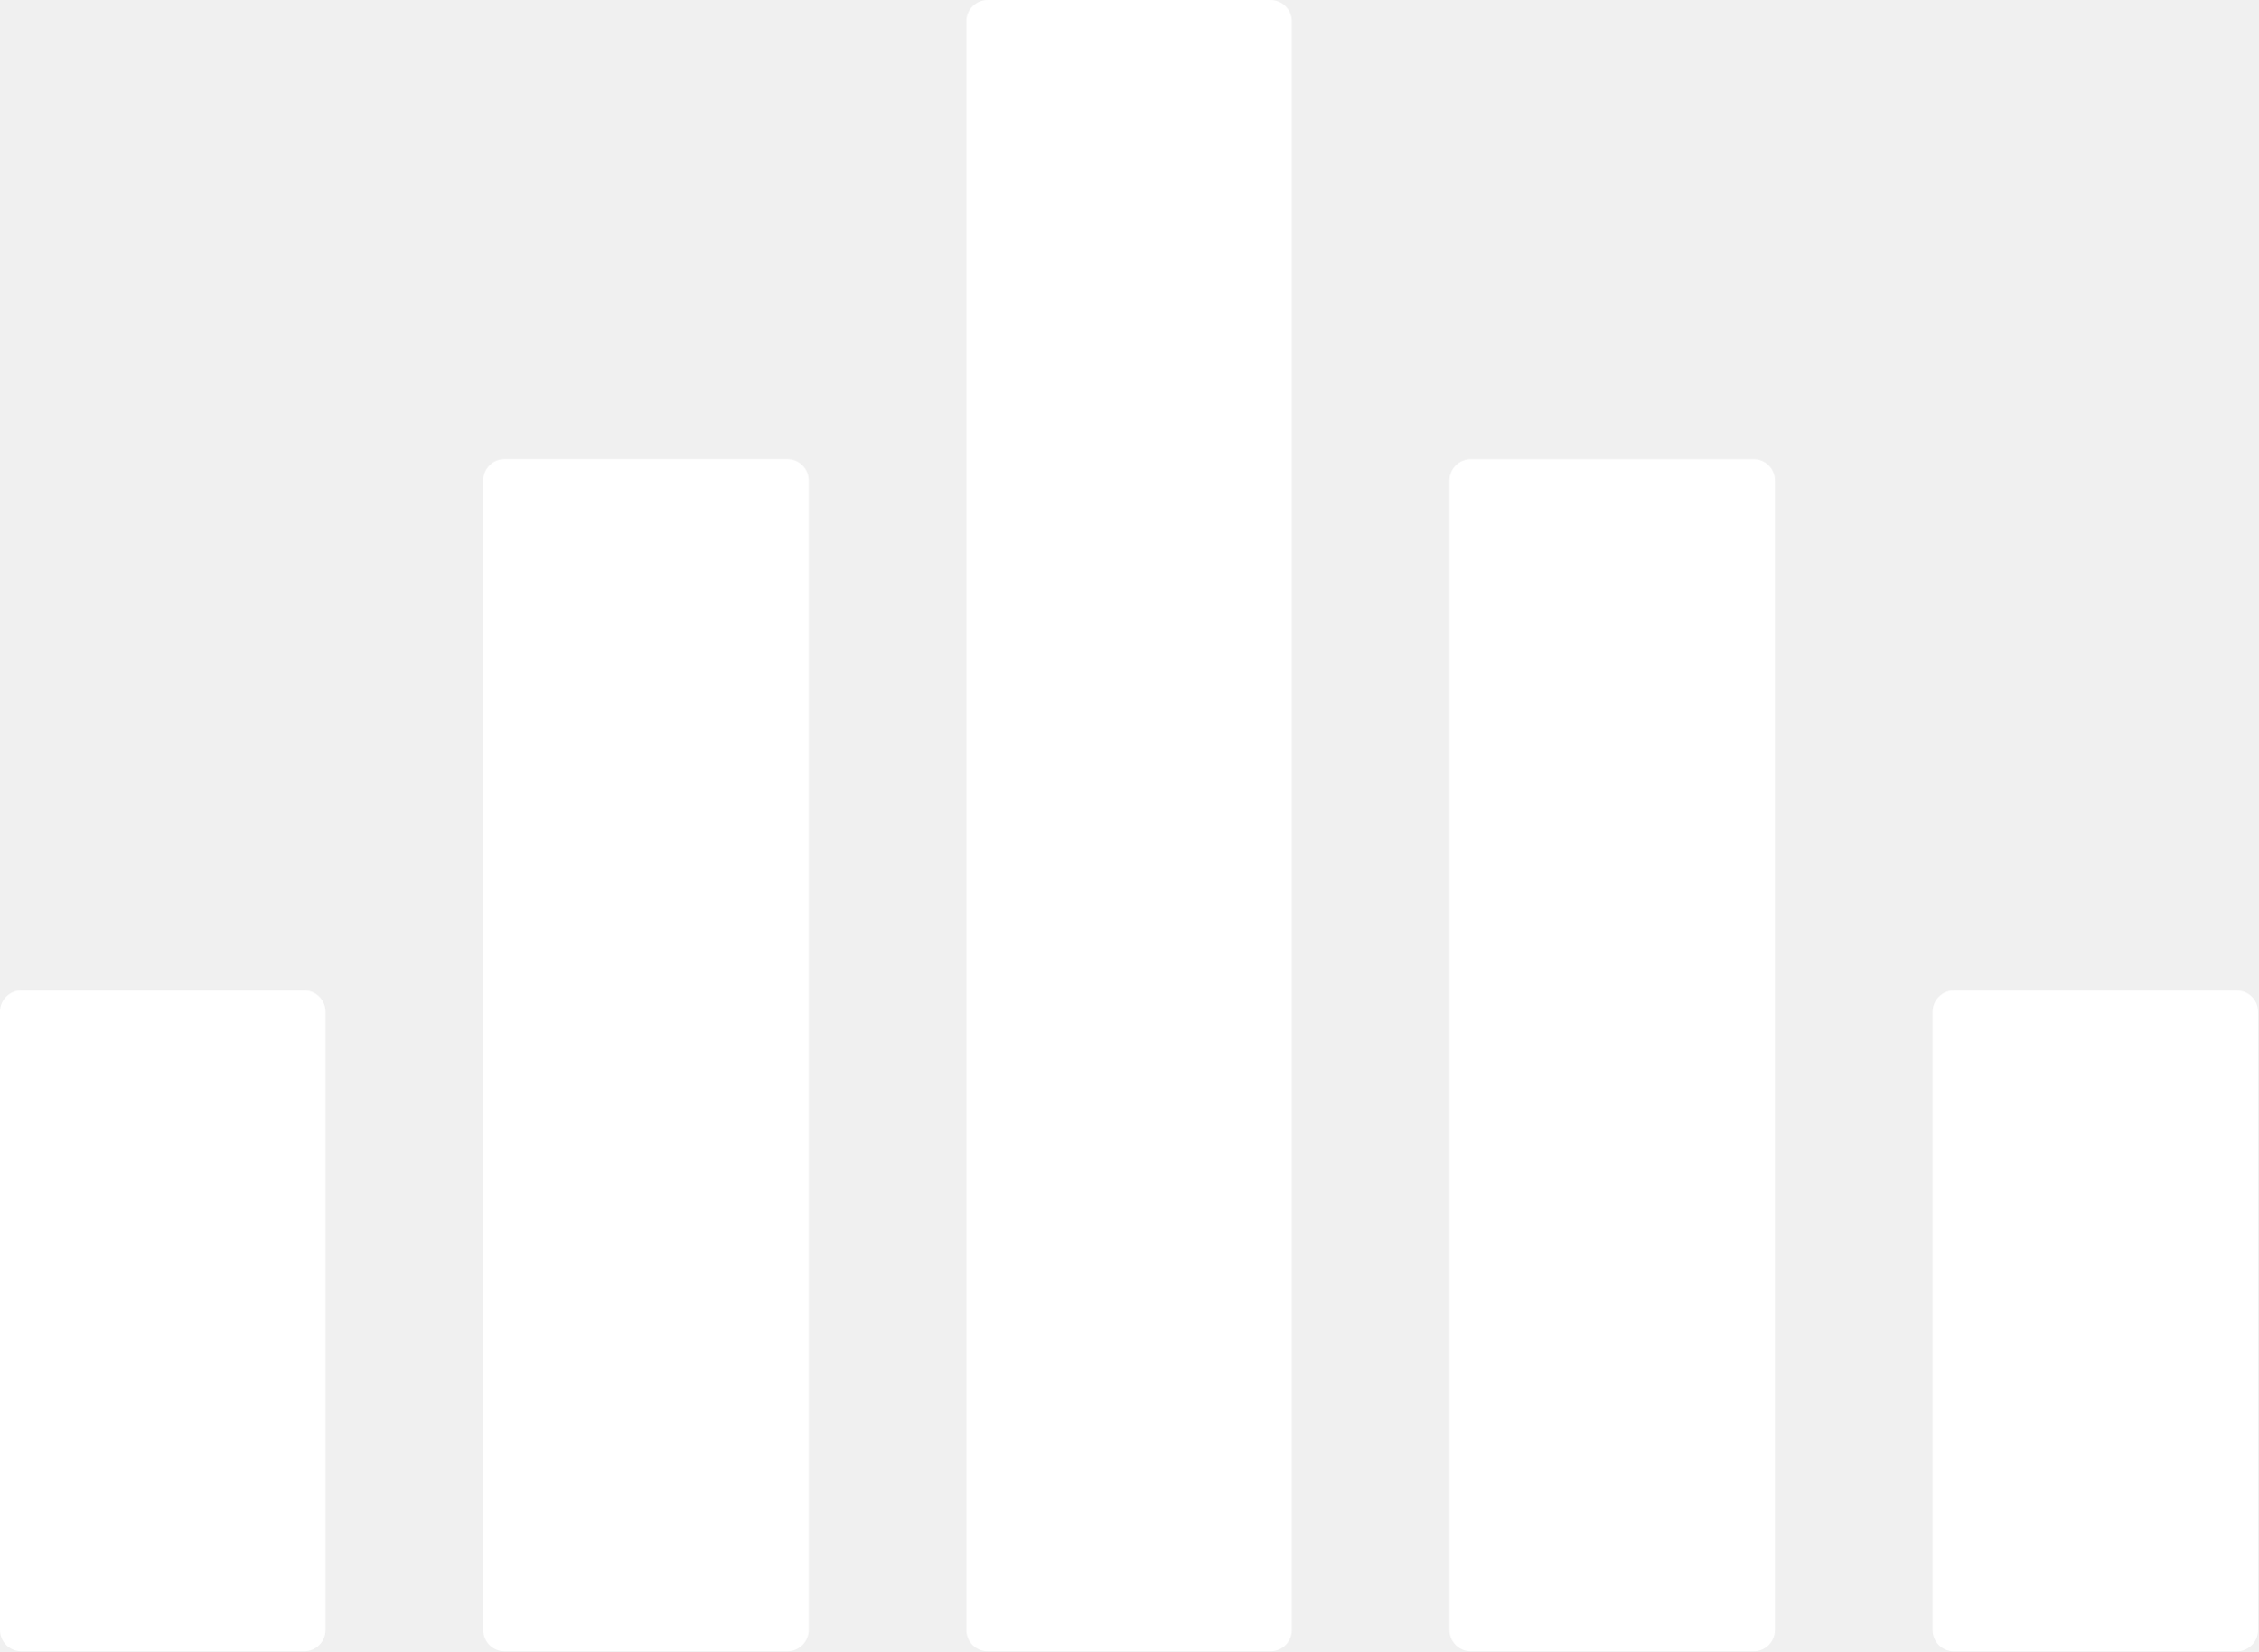
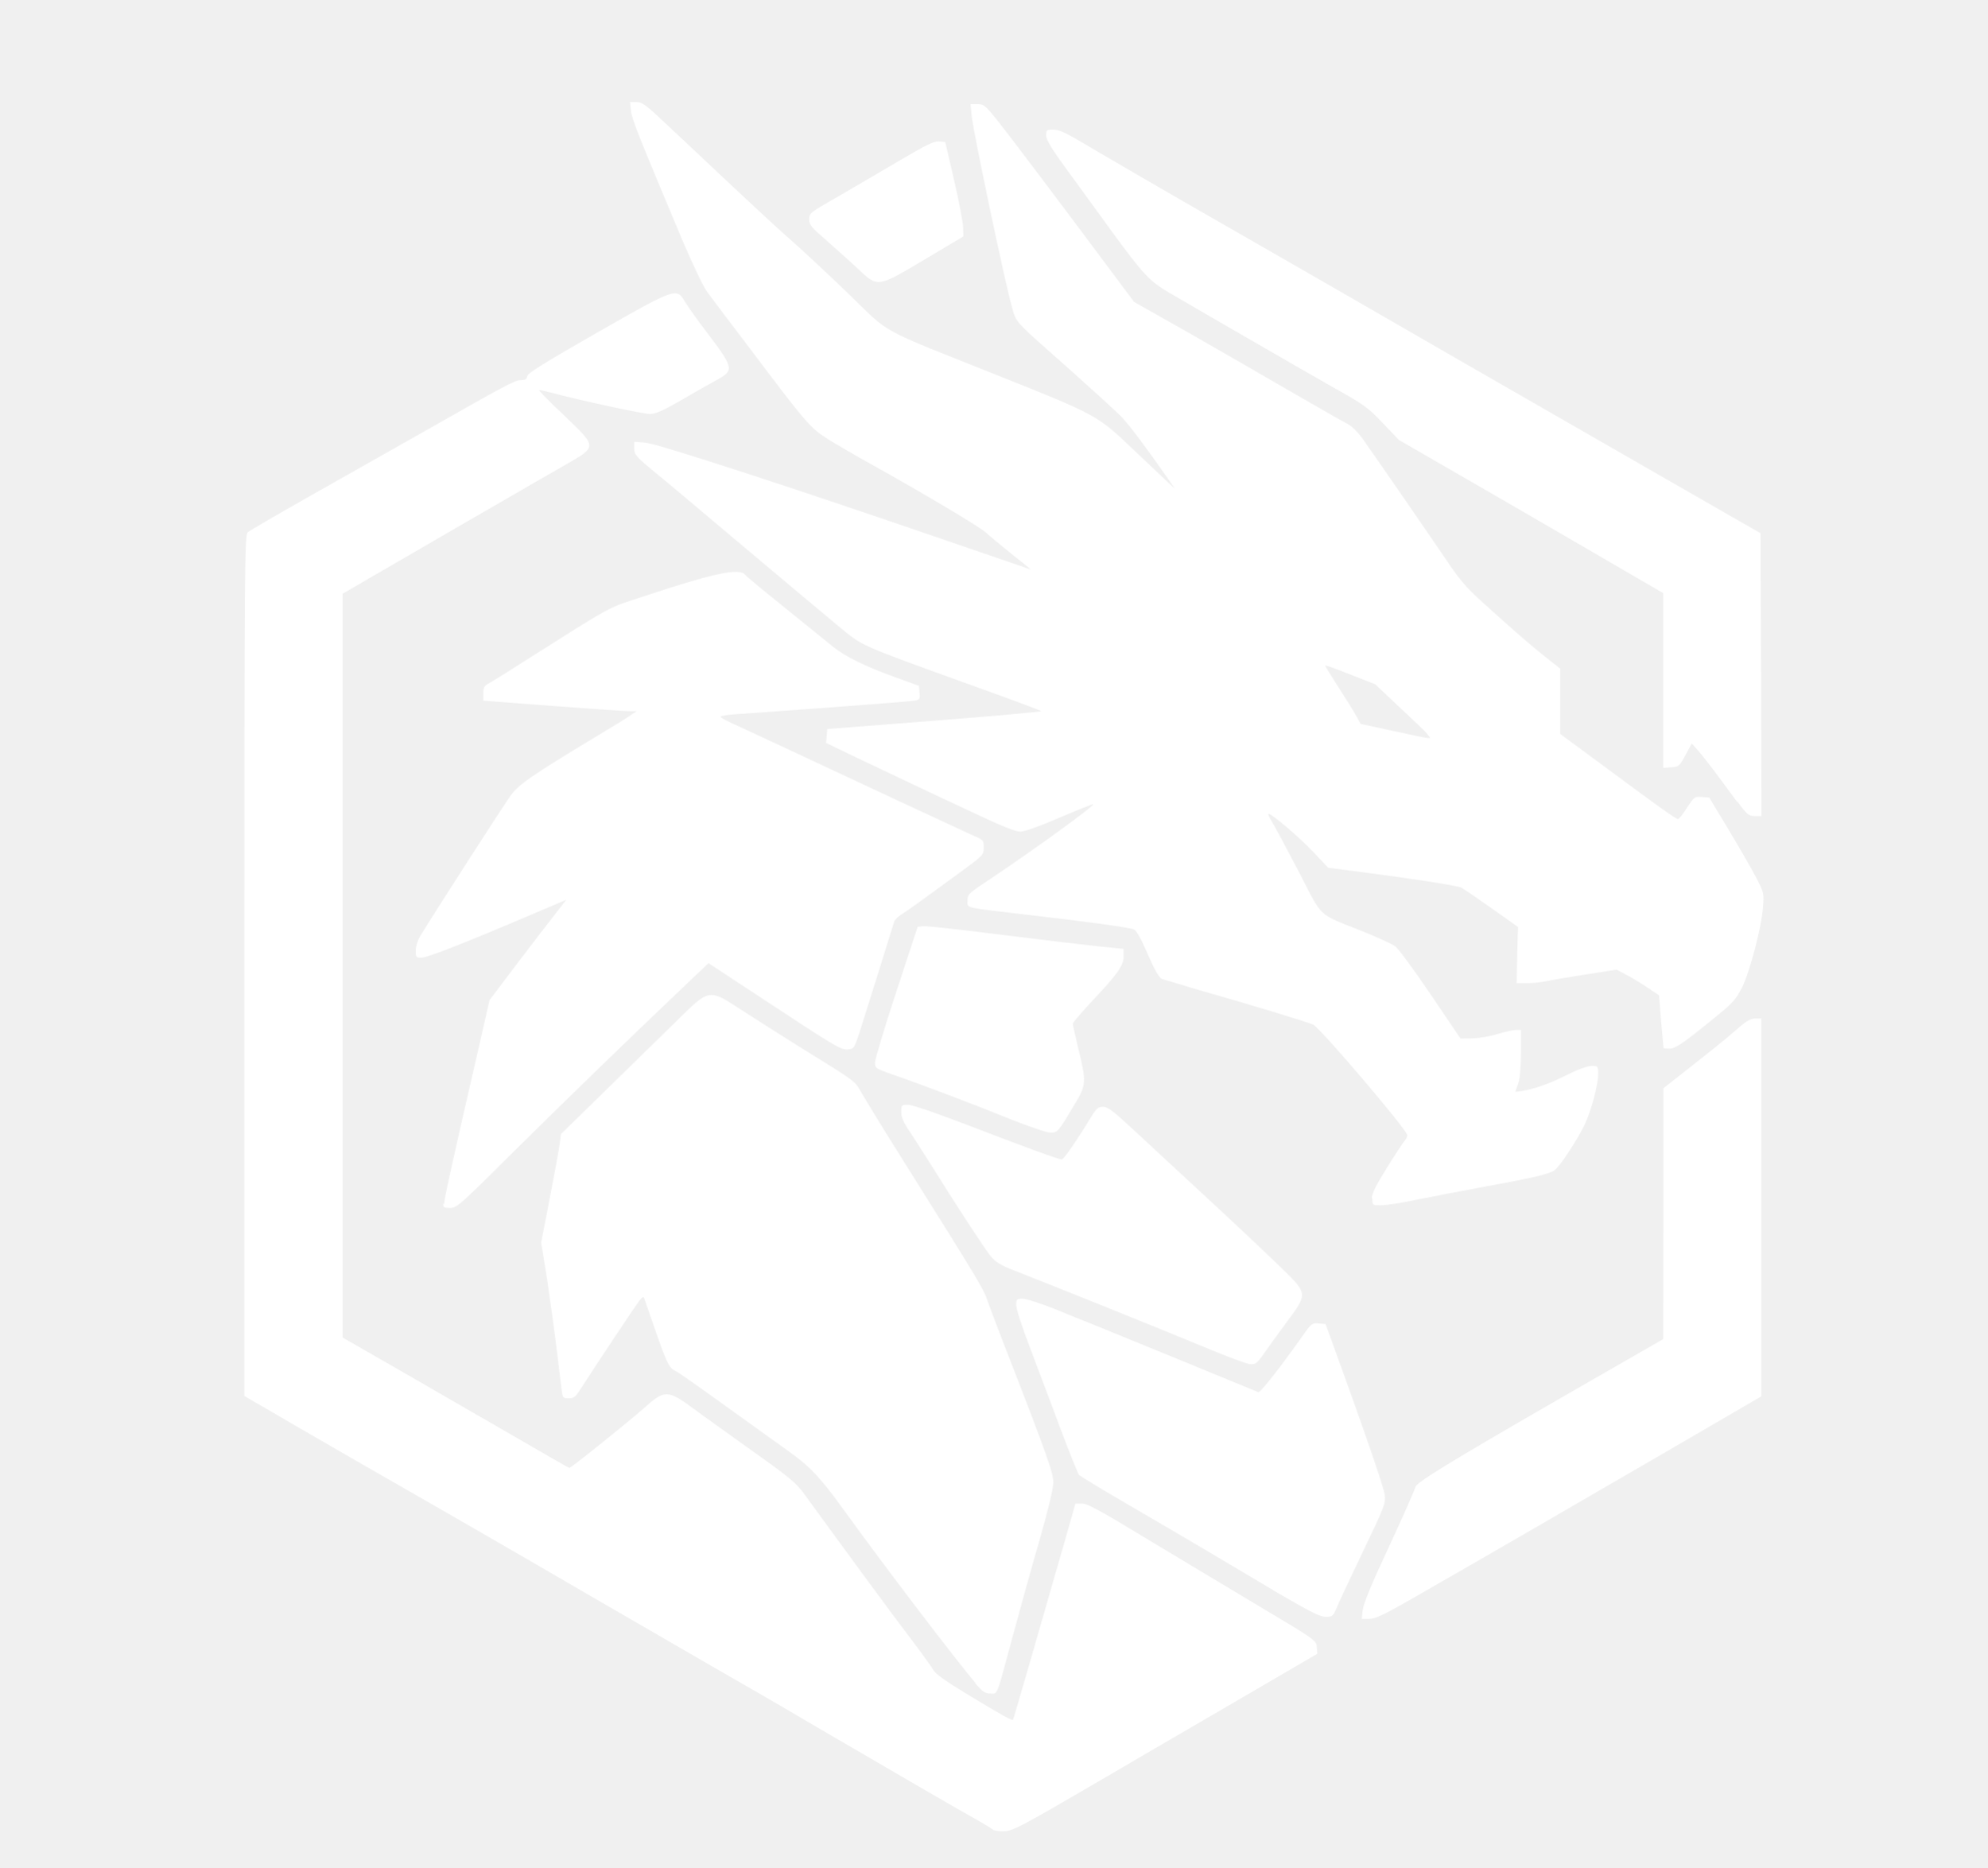
- <svg xmlns="http://www.w3.org/2000/svg" viewBox="0 0 299.83 219.26">
-   <defs>
-     <style>.cls-1{fill:#fff;}</style>
-   </defs>
-   <g id="Layer_2" data-name="Layer 2">
-     <g id="Layer_1-2" data-name="Layer 1">
-       <rect class="cls-1" x="256.61" y="131.52" width="43.22" height="87.75" rx="2.83" />
-       <rect class="cls-1" x="192.46" y="60.97" width="43.22" height="158.29" rx="2.83" />
-       <rect class="cls-1" x="128.31" width="43.22" height="219.26" rx="2.83" />
-       <rect class="cls-1" x="64.16" y="60.96" width="43.22" height="158.3" rx="2.83" />
-       <rect class="cls-1" y="131.51" width="43.22" height="87.75" rx="2.83" />
-     </g>
+ <svg xmlns="http://www.w3.org/2000/svg" version="1.0" width="1044px" height="981px" viewBox="0 0 1044 981" preserveAspectRatio="xMidYMid meet">
+   <g fill="#FFFFFF">
+     <path d="M521.5 961.1 c-0.6 -0.5 -4.3 -2.8 -8.4 -5.1 -10.1 -5.6 -45.9 -26.4 -80.1 -46.4 -15.5 -9.1 -31.2 -18.3 -35.1 -20.5 -10.7 -6.1 -28 -16.1 -89.5 -51.7 -31.2 -18.2 -75.9 -44 -99.4 -57.4 -23.3 -13.3 -48.7 -28.1 -56.4 -32.5 -7.6 -4.5 -16.2 -9.5 -19.1 -11.1 l-5.1 -3 0 -226.1 c0 -214.2 0.1 -226.3 1.8 -227.7 0.9 -0.8 15.7 -9.4 32.8 -19.1 17.1 -9.7 42.5 -24 56.4 -31.9 47 -26.7 51.1 -28.9 54.2 -28.9 2.3 0 3.1 -0.5 3.4 -2.1 0.2 -1.6 8.9 -6.9 36.4 -22.7 41.3 -23.6 42.1 -23.9 46.3 -16.6 1.3 2.2 6.9 10.2 12.7 17.7 13.1 17.3 13.2 18.7 4.2 23.6 -3.5 1.9 -11.9 6.6 -18.8 10.7 -9.6 5.5 -13.5 7.2 -16.4 7.2 -3.3 0 -36.6 -7.1 -52.1 -11.3 -3.2 -0.8 -6 -1.4 -6.1 -1.2 -0.2 0.2 5.6 6.1 13.1 13.2 17.9 17.3 17.9 16.1 -1.2 27.1 -8.1 4.6 -21.6 12.4 -30 17.3 -8.4 4.8 -29.8 17.2 -47.5 27.5 -17.7 10.2 -33.3 19.3 -34.8 20.2 l-2.8 1.6 0 195.4 0 195.4 33.3 19.1 c18.4 10.6 45.1 26 59.4 34.3 14.2 8.3 26.2 15.1 26.4 15.1 0.9 0 31.2 -24.3 39.4 -31.6 10.8 -9.6 12.2 -9.6 26.2 0.7 5.7 4.3 20.1 14.4 31.7 22.8 18.7 13.3 21.8 15.9 26.2 21.9 20.2 27.8 46.1 63.1 55.2 75 5.9 7.8 11.6 15.6 12.5 17.3 1.3 2.2 6.2 5.7 18.2 13 18.5 11.2 23.3 13.8 23.7 13.2 0.3 -0.4 12.1 -41.2 27.1 -93.5 l5.7 -20.1 3.5 0 c2.8 0 9.7 3.8 32.6 17.7 16 9.7 43 25.8 59.8 35.9 30.5 18.1 30.6 18.3 30.9 21.8 l0.3 3.5 -49.7 29 c-27.4 15.9 -53.7 31.3 -58.6 34.2 -48.8 28.5 -51.9 30.1 -56.9 30.1 -2.5 0 -4.8 -0.4 -5.3 -0.9z" />
+     <path d="M512.4 884.1 c-10.1 -11.9 -47.8 -61.3 -69 -90.7 -12.5 -17.3 -17.9 -23 -29 -30.9 -2.9 -2.1 -13.5 -9.7 -23.7 -17 -27.2 -19.6 -34 -24.4 -36.6 -25.7 -2.7 -1.4 -4.3 -4.9 -10.5 -22.9 -2.6 -7.3 -4.8 -13.9 -5.1 -14.7 -0.4 -1.2 -0.9 -1 -2.5 1 -2.3 2.9 -22.9 33.9 -29.6 44.4 -4 6.3 -4.6 7 -7.5 7 -3.1 0 -3.3 -0.2 -3.8 -4.2 -0.3 -2.4 -1.5 -11.8 -2.6 -21.1 -1.1 -9.2 -3.4 -25.7 -5 -36.7 l-3.2 -19.8 4.5 -23.2 c2.5 -12.8 4.8 -25.5 5.2 -28.5 l0.7 -5.3 23.3 -22.8 c12.9 -12.6 29.6 -29 37.2 -36.4 17.7 -17.4 17 -17.3 34.5 -5.9 6.6 4.3 20.5 13.1 30.7 19.5 28.8 17.8 28.6 17.6 31.6 22.9 3.5 6 13.5 22.4 28.6 46.3 31.6 50.4 36.1 57.7 38 63.3 1.1 3.3 6.3 17.1 11.6 30.6 20 51.4 23.2 60.7 23.2 65.7 0 2.9 -2.8 14.4 -7.3 30.3 -4.1 14.1 -10.3 36.5 -13.9 49.8 -9 33.4 -7.9 30.6 -11.9 30.6 -2.8 0 -4.1 -0.9 -8.1 -5.6z" />
+     <path d="M716 845.6 c0.4 -3.4 4.5 -13.3 13.9 -33.4 7.3 -15.7 13.5 -29.8 13.7 -31 0.3 -2.5 23.4 -16.4 104.8 -63.1 l25.4 -14.6 0.1 -65.9 0 -65.9 6 -4.7 c18 -14.1 27.7 -21.9 33.1 -26.7 4.5 -4 6.8 -5.2 9.2 -5.2 l3.1 0 0 99.2 0 99.3 -25.4 14.8 c-14 8.2 -38 22.1 -53.2 30.9 -15.2 8.8 -33.2 19.3 -40 23.2 -16.1 9.4 -40.2 23.2 -64.2 37 -15.5 8.9 -20.1 11 -23.1 11 l-4 0 0.5 -4.6z" />
+     <path d="M668.7 835.3 c-13 -7.7 -30.7 -18.3 -39.4 -23.4 -8.7 -5.1 -26 -15.3 -38.6 -22.6 -12.5 -7.3 -23.2 -13.8 -23.8 -14.4 -0.6 -0.7 -5 -11.7 -9.8 -24.4 -4.7 -12.8 -12 -31.8 -15.9 -42.3 -4.1 -10.5 -7.3 -20.6 -7.3 -22.4 0 -3.3 0.2 -3.5 3.4 -3.5 1.9 0 9.6 2.5 17.1 5.5 7.5 3.1 15.6 6.4 18.1 7.3 2.5 1 23.1 9.4 46 18.8 22.8 9.4 42 17.2 42.6 17.5 1 0.4 11.4 -12.9 23.4 -29.8 4.4 -6.3 4.8 -6.6 8.3 -6.3 l3.6 0.3 3.8 10.4 c16.5 45.4 26.8 75.3 27.3 79.3 0.5 4.5 0 6 -11.4 29.7 -6.5 13.7 -12.9 27.1 -13.9 29.8 -1.9 4.3 -2.2 4.6 -5.8 4.6 -3.1 0 -8 -2.6 -27.5 -13.9z" />
+     <path d="M631.7 707.3 c-18.7 -7.8 -77 -31.3 -101.1 -40.7 -4.9 -2 -7.7 -3.8 -10.1 -6.6 -3.2 -3.9 -18.9 -28 -31.9 -48.9 -3.6 -5.7 -8.4 -13.2 -10.8 -16.8 -3.2 -4.7 -4.3 -7.4 -4.3 -10.1 0 -3.7 0.1 -3.8 3.6 -3.8 2.1 0 14.4 4.2 30.8 10.5 31.2 12 48.2 18.2 49.9 18.2 1.1 0 7.9 -9.9 15.5 -22.4 2.8 -4.5 3.6 -5.2 6.2 -5.2 2.7 0 5.4 2.2 18 13.9 8.2 7.6 25.3 23.5 38.1 35.3 12.8 11.8 28.9 27 35.8 33.7 16.1 15.6 16 14.7 4.2 30.7 -4.6 6.2 -10 13.7 -12 16.6 -3.1 4.4 -4 5.1 -6.6 5 -1.7 0 -13.1 -4.3 -25.3 -9.4z" />
+     <path d="M233.3 632.5 c0 -2.2 4.4 -22.3 17.8 -80.4 l6.1 -26.7 14.2 -18.8 c7.8 -10.3 16.9 -22.1 20.2 -26.3 l5.9 -7.6 -18.6 7.9 c-34.2 14.6 -54.4 22.5 -57.4 22.5 -2.9 0 -3.1 -0.2 -3.1 -3.7 0 -2.1 1 -5.3 2.1 -7.2 7.8 -12.9 45 -70.6 48 -74.6 4.3 -5.6 10.6 -10 39.8 -27.7 11.2 -6.7 21.7 -13.1 23.2 -14.3 l3 -2 -3.5 0 c-1.9 0.1 -20.1 -1.2 -40.2 -2.7 l-36.9 -2.8 0 -3.8 c0 -3.2 0.5 -4.1 3.1 -5.4 1.6 -0.9 8 -4.8 14 -8.7 53.6 -33.9 46.6 -30.1 68.4 -37.3 35.9 -11.9 48.9 -14.6 52 -11 0.7 0.9 10.2 8.8 21.1 17.5 10.9 8.8 22.2 18 25.3 20.5 6.4 5.1 16.6 10.2 33.1 16.1 l11.9 4.3 0.3 3.6 c0.3 3.1 0 3.7 -2 4.1 -1.9 0.4 -38.9 3.3 -94.4 7.2 -4.5 0.3 -8.2 0.9 -8.2 1.3 0 0.4 2.6 1.9 5.7 3.3 5.9 2.7 30.9 14.3 87.7 40.9 18.5 8.6 36.2 16.8 39.2 18.2 5.5 2.3 5.7 2.5 5.7 6.3 0 4 -0.1 4.1 -13.1 13.6 -21.1 15.4 -26.6 19.4 -30.1 21.6 -1.8 1.1 -3.5 2.8 -3.8 3.7 -1.2 4 -15.8 50.8 -18.3 58.5 -2.7 8.1 -2.9 8.4 -5.9 8.7 -3.8 0.4 -6.2 -1.1 -47.4 -28.2 l-26 -17.1 -10.1 9.6 c-30.2 28.7 -64 61.4 -91.3 88.5 -29.1 28.9 -30.8 30.5 -34.3 30.5 -3.2 0 -3.7 -0.3 -3.7 -2.2z" />
+     <path d="M720.7 629.5 c0 -2.4 2.2 -6.8 8 -16.1 4.3 -7 8.7 -13.5 9.5 -14.4 0.9 -1 1.3 -2.3 1 -3 -1.8 -4.5 -44.6 -54.8 -49.1 -57.6 -1.6 -1 -30.4 -9.8 -60.3 -18.3 -9.5 -2.8 -18.2 -5.4 -19.4 -5.8 -1.4 -0.6 -3.8 -4.7 -7.4 -13 -3.5 -8.1 -5.9 -12.4 -7.2 -13 -2.7 -1.1 -23.8 -4 -56.9 -7.8 -33.2 -3.9 -30.6 -3.3 -30.6 -7.4 0 -3.3 0.5 -3.8 12.2 -11.5 23.6 -15.8 54.6 -38.3 53.8 -39.1 -0.2 -0.2 -8.1 3 -17.5 7 -11 4.7 -18.5 7.4 -20.8 7.4 -2.6 0 -10 -3 -24.8 -10 -11.7 -5.4 -28.3 -13.3 -37 -17.4 -8.7 -4.1 -21.3 -10.1 -28 -13.3 l-12.2 -5.9 0.3 -3.6 0.3 -3.7 56.5 -4.4 c31.1 -2.4 56.3 -4.7 55.9 -5 -0.4 -0.4 -16.7 -6.5 -36.3 -13.5 -61.4 -22.2 -56.9 -20.3 -70.5 -31.4 -6.5 -5.4 -28.5 -23.8 -48.8 -40.9 -20.3 -17.1 -41.6 -35.1 -47.6 -39.9 -9.8 -8.1 -10.6 -9.1 -10.6 -12.3 l0 -3.5 6.1 0.5 c6.3 0.5 79 24.2 164.1 53.5 21.2 7.3 38.3 13.1 38.1 13.1 -0.1 -0.2 -4.6 -3.9 -10.1 -8.2 -5.4 -4.4 -11.7 -9.6 -13.8 -11.5 -4 -3.4 -32.3 -20.2 -59.5 -35.4 -8 -4.4 -18.4 -10.5 -22.8 -13.2 -9.6 -6 -11.5 -8.2 -41.4 -47.9 -10.8 -14.2 -21 -27.7 -22.6 -30 -1.8 -2.3 -7.3 -14 -12.6 -26.3 -23.2 -55.3 -26.7 -64 -27.2 -68.4 l-0.5 -4.7 3.5 0 c2.9 0 4.9 1.5 16.2 12.2 41.3 38.9 58.1 54.6 65.6 61 4.6 4.1 17.6 16.1 28.9 27 23.7 22.8 13.8 17.4 80.9 44.2 49.6 19.8 50.6 20.3 68.7 37.6 6 5.6 13.5 12.8 16.7 15.8 l5.8 5.4 -3.4 -4.9 c-11.7 -16.8 -20.4 -28.4 -24.9 -33.1 -3 -3 -14.6 -13.6 -25.9 -23.7 -31.7 -28.1 -28.9 -25 -31.6 -34.4 -3.4 -11.7 -20.4 -92.4 -21 -99.8 l-0.6 -6.2 3.6 0 c3.4 0 4.2 0.6 11.3 9.6 4.3 5.3 21.9 28.7 39.4 52 l31.6 42.3 29.7 16.8 c16.2 9.3 40.4 23.2 53.8 31 13.3 7.7 26.1 15 28.3 16.1 2.7 1.4 5.6 4.3 8.5 8.3 6.4 9 34.4 49.6 44.3 64.2 7 10.4 10.4 14.2 19.9 22.7 16.4 14.8 24.2 21.6 32.3 28 l7.1 5.6 0 17.1 0 17.2 24 17.7 c29 21.5 36.8 27 37.9 27 0.5 0 2.7 -2.7 4.7 -6 3.8 -5.7 4 -5.9 7.7 -5.6 l4 0.3 10.1 16.8 c5.6 9.3 12.1 20.6 14.4 25 4.2 8.1 4.3 8.4 3.7 15.8 -0.7 10.3 -6.8 33.7 -11 42.2 -3.1 6 -4.6 7.9 -13.1 14.8 -17.6 14.4 -21.8 17.3 -25 17.3 -1.6 0 -3.1 -0.1 -3.1 -0.2 -0.1 -0.2 -0.6 -6.5 -1.3 -14 l-1.1 -13.8 -6.4 -4.3 c-3.6 -2.4 -8.6 -5.4 -11.2 -6.7 l-4.7 -2.5 -16.5 2.6 c-9.1 1.4 -18.3 3 -20.5 3.5 -2.2 0.5 -6.5 1 -9.8 1 l-5.7 0 0.3 -14.7 0.4 -14.8 -13.8 -9.8 c-7.6 -5.3 -14.8 -10.3 -16 -10.9 -2 -1.1 -28.1 -5 -56.6 -8.7 l-13.3 -1.7 -8.1 -8.6 c-7.2 -7.6 -21.6 -19.8 -23.3 -19.8 -0.4 0 0.3 1.7 1.6 3.8 1.3 2 7.6 13.8 14.1 26.2 13.4 25.8 9.4 22 34.3 32 7.4 3 14.9 6.4 16.5 7.6 1.7 1.1 10.1 12.6 18.7 25.3 l15.7 23.2 6.3 -0.1 c3.5 -0.1 9.4 -1.1 13.2 -2.3 3.9 -1.2 8.2 -2.1 9.7 -2.1 l2.6 0 0 12.2 c-0.1 7.9 -0.6 13.4 -1.5 16 -0.8 2.2 -1.5 4.1 -1.5 4.2 0 0.1 1.5 0 3.3 -0.3 7.4 -1.3 14.6 -3.9 23.7 -8.4 5.9 -3 11 -4.8 13.1 -4.8 3.3 0 3.4 0.1 3.4 4.3 0 5.7 -3.4 18.6 -7 26.4 -3.8 8 -13.2 22.3 -16 24.2 -3.2 2 -11.7 4 -36 8.4 -11.9 2.2 -28.1 5.3 -36 6.9 -8 1.7 -16.5 3 -19.1 3 -4.4 0 -4.5 0 -4.5 -3.3z m29.1 -244 c-1 -1.2 -7.6 -7.5 -14.6 -14 l-12.7 -12 -13 -5.1 c-7.2 -2.9 -13.1 -5 -13.3 -4.8 -0.2 0.1 3.1 5.4 7.2 11.8 4.1 6.3 8.3 13.1 9.4 15.2 l2 3.7 16.6 3.6 c9.1 2 17.4 3.7 18.4 3.8 1.9 0.1 1.9 0.1 0 -2z" />
+     <path d="M529.9 587.6 c-19.5 -7.9 -46.1 -18 -61 -23.1 -9 -3.2 -9.2 -3.3 -9.2 -6.3 0 -1.7 5 -18.4 11.2 -37.2 l11.2 -34.1 2.9 -0.3 c1.7 -0.2 20.6 1.9 42 4.6 21.5 2.7 44.5 5.4 51.2 6.1 l12.1 1.2 0 4 c0 4.8 -3.2 9.3 -17.2 24.1 -5.2 5.6 -9.5 10.7 -9.5 11.2 0 0.6 1.4 6.7 3 13.5 4.2 17.2 4.1 18.8 -2.1 29 -8.7 14.6 -8.9 14.8 -12.8 14.7 -2 0 -11.5 -3.3 -21.8 -7.4z" />
+     <path d="M912.8 421.5 c-10.7 -14.6 -17.4 -23.5 -20.7 -27.2 l-3.3 -3.7 -3.3 6.1 c-3.2 5.9 -3.5 6.1 -7.4 6.4 l-4.3 0.3 0 -45.9 0 -45.9 -8.1 -4.7 c-4.5 -2.6 -10.2 -5.9 -12.7 -7.4 -2.5 -1.5 -30.1 -17.5 -61.3 -35.6 l-56.8 -32.8 -8.4 -8.8 c-7.7 -8.1 -9.8 -9.7 -24.7 -18 -15.5 -8.8 -68.2 -39.2 -87.8 -50.7 -10.2 -6 -13.5 -9.7 -28.8 -30.5 -4.7 -6.5 -14.7 -20.2 -22.1 -30.4 -10.4 -14.1 -13.5 -19.2 -13.5 -21.5 0 -2.9 0.2 -3.1 3.8 -3.1 2.7 0 5.9 1.4 12.1 5 12 7.1 47.8 28 83 48.1 36.6 21 69.2 39.7 94.9 54.6 10.6 6.1 35.3 20.4 54.9 31.6 31.2 17.9 80.4 46.2 115.2 66.2 l11.4 6.5 0.3 74.3 0.2 74.3 -3.5 0 c-3.2 0 -4 -0.6 -9.1 -7.6z" />
+     <path d="M450.8 141.3 c-4.1 -3.9 -11.6 -10.5 -16.5 -14.9 -8.1 -7 -9.2 -8.3 -9.2 -11.2 0 -3.2 0.4 -3.5 15.1 -11.9 8.2 -4.8 22.9 -13.3 32.5 -19 13.9 -8.2 18.2 -10.3 20.7 -10 l3.2 0.3 4.7 20.3 c2.6 11.2 4.7 22.3 4.7 24.8 l0.1 4.5 -20.3 12.1 c-25.1 14.9 -24.5 14.8 -35.1 4.9z" />
  </g>
</svg>
